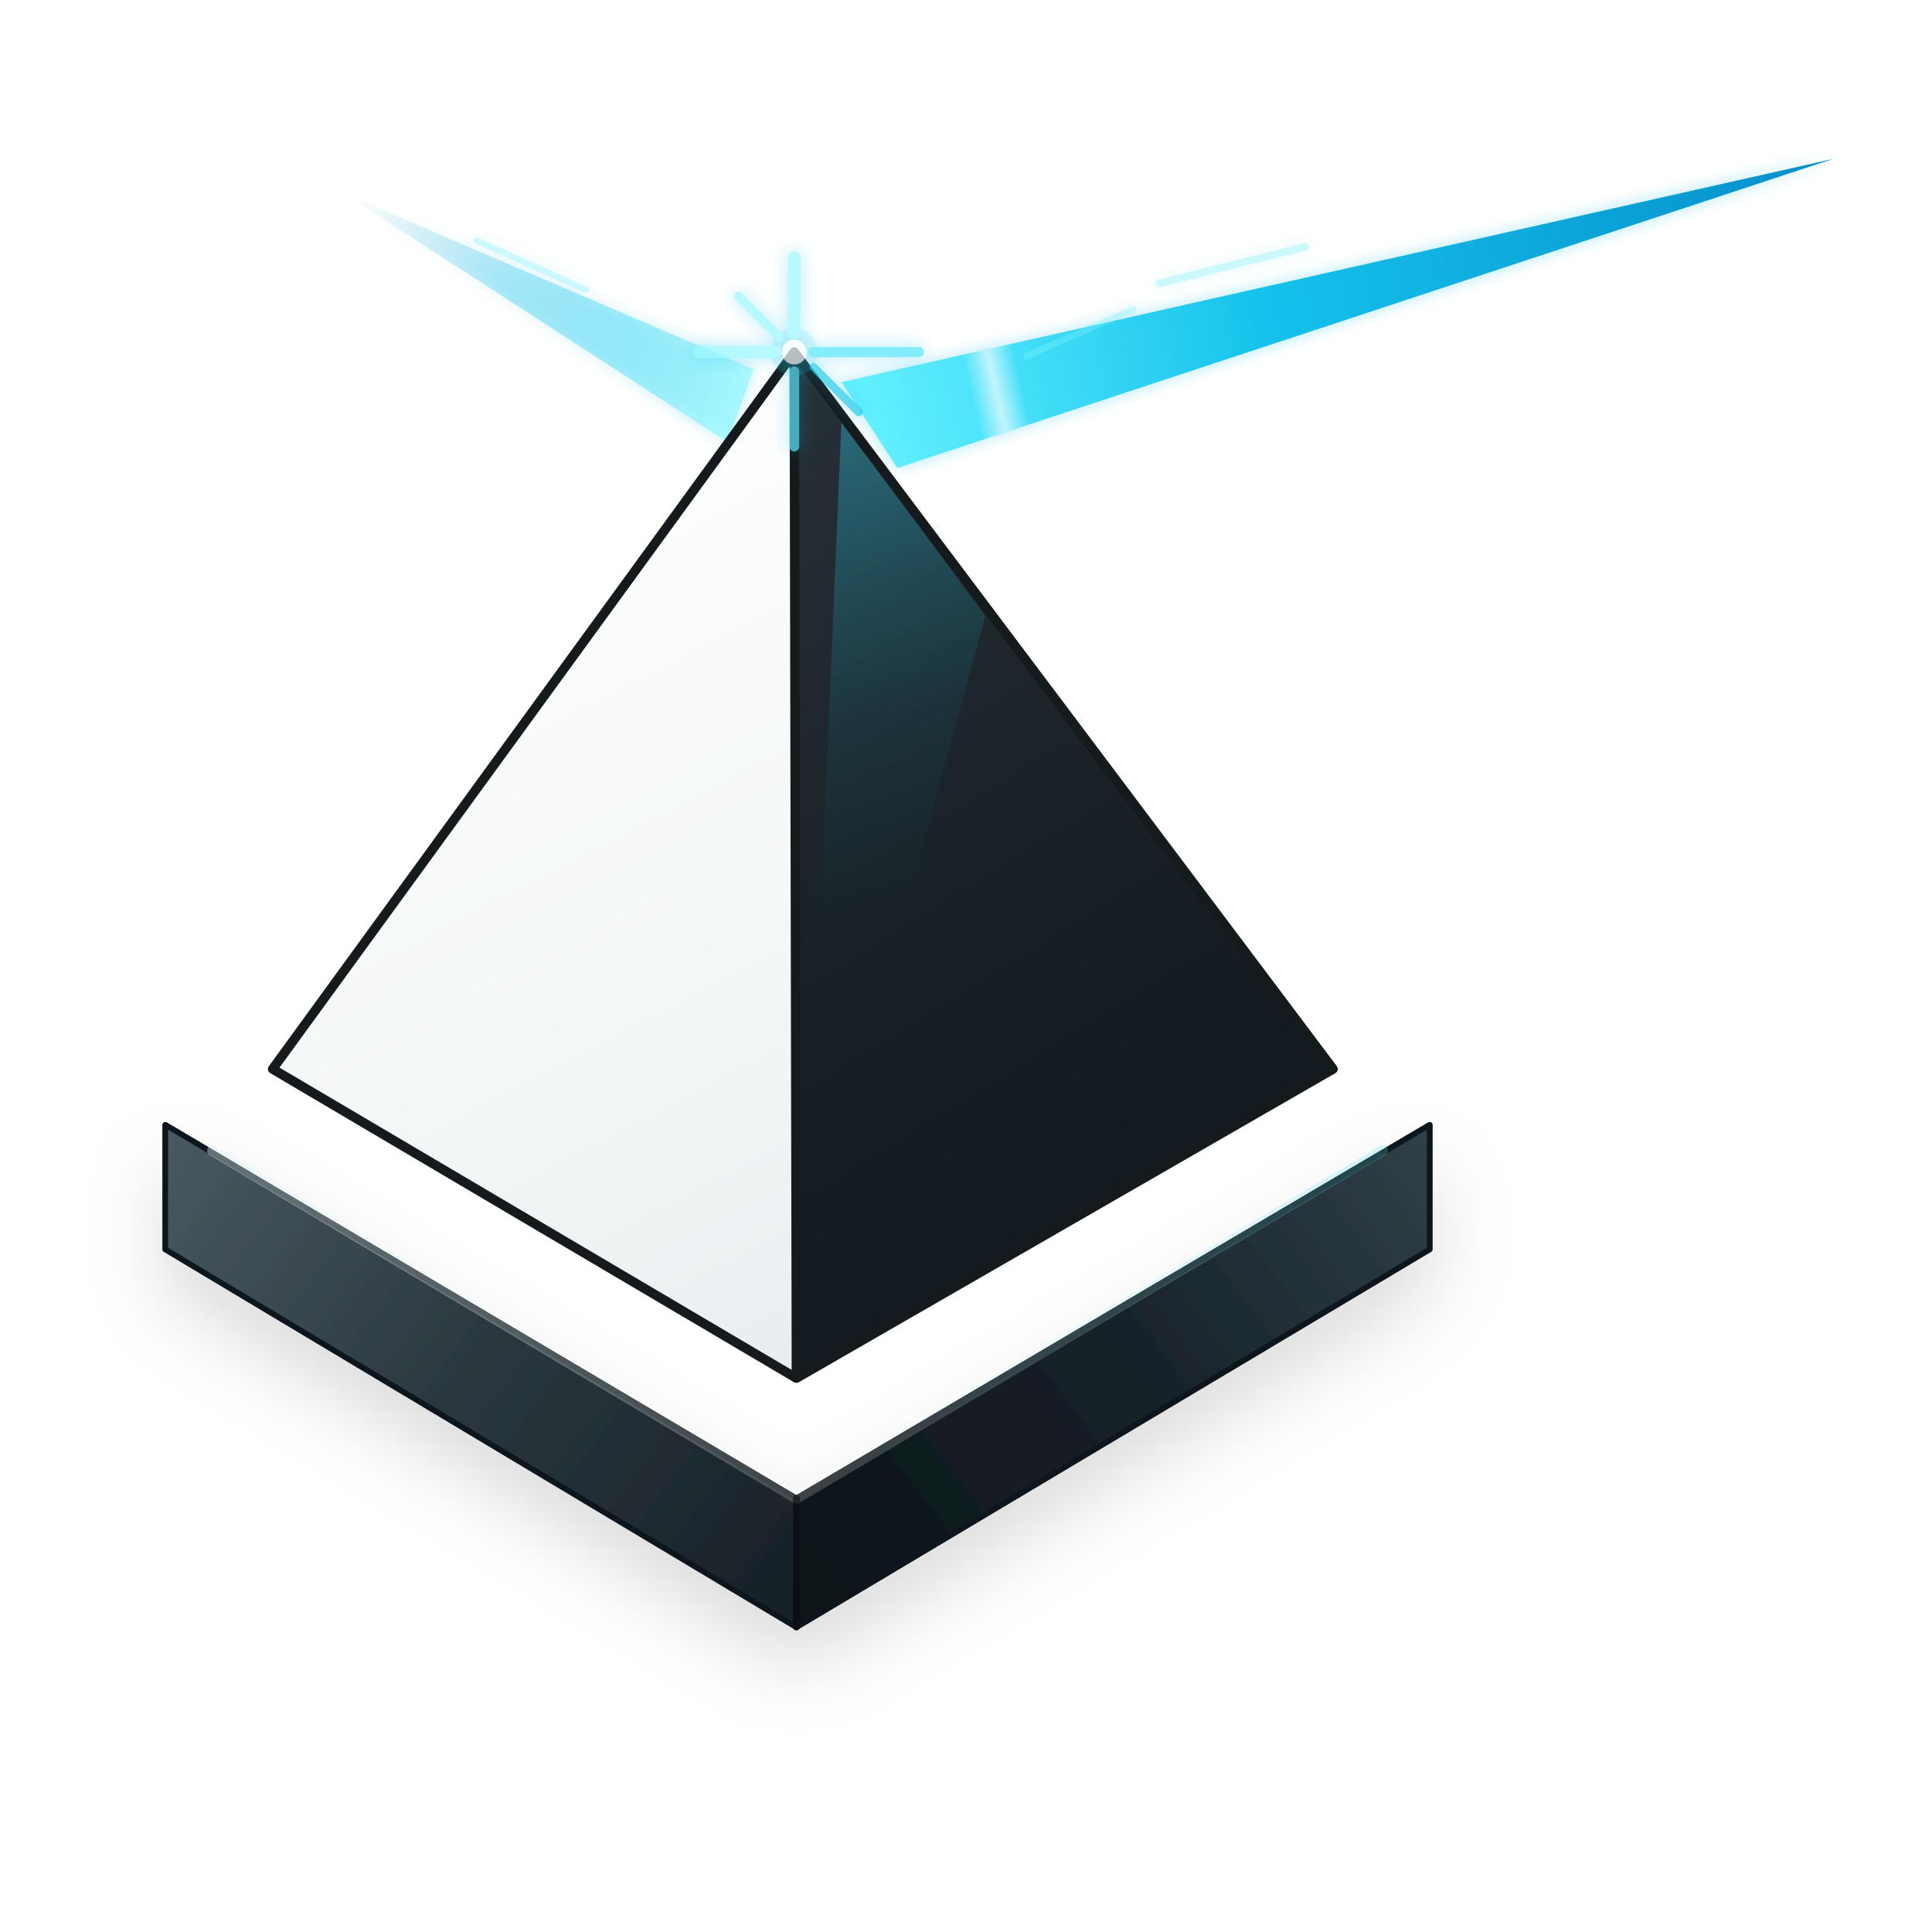
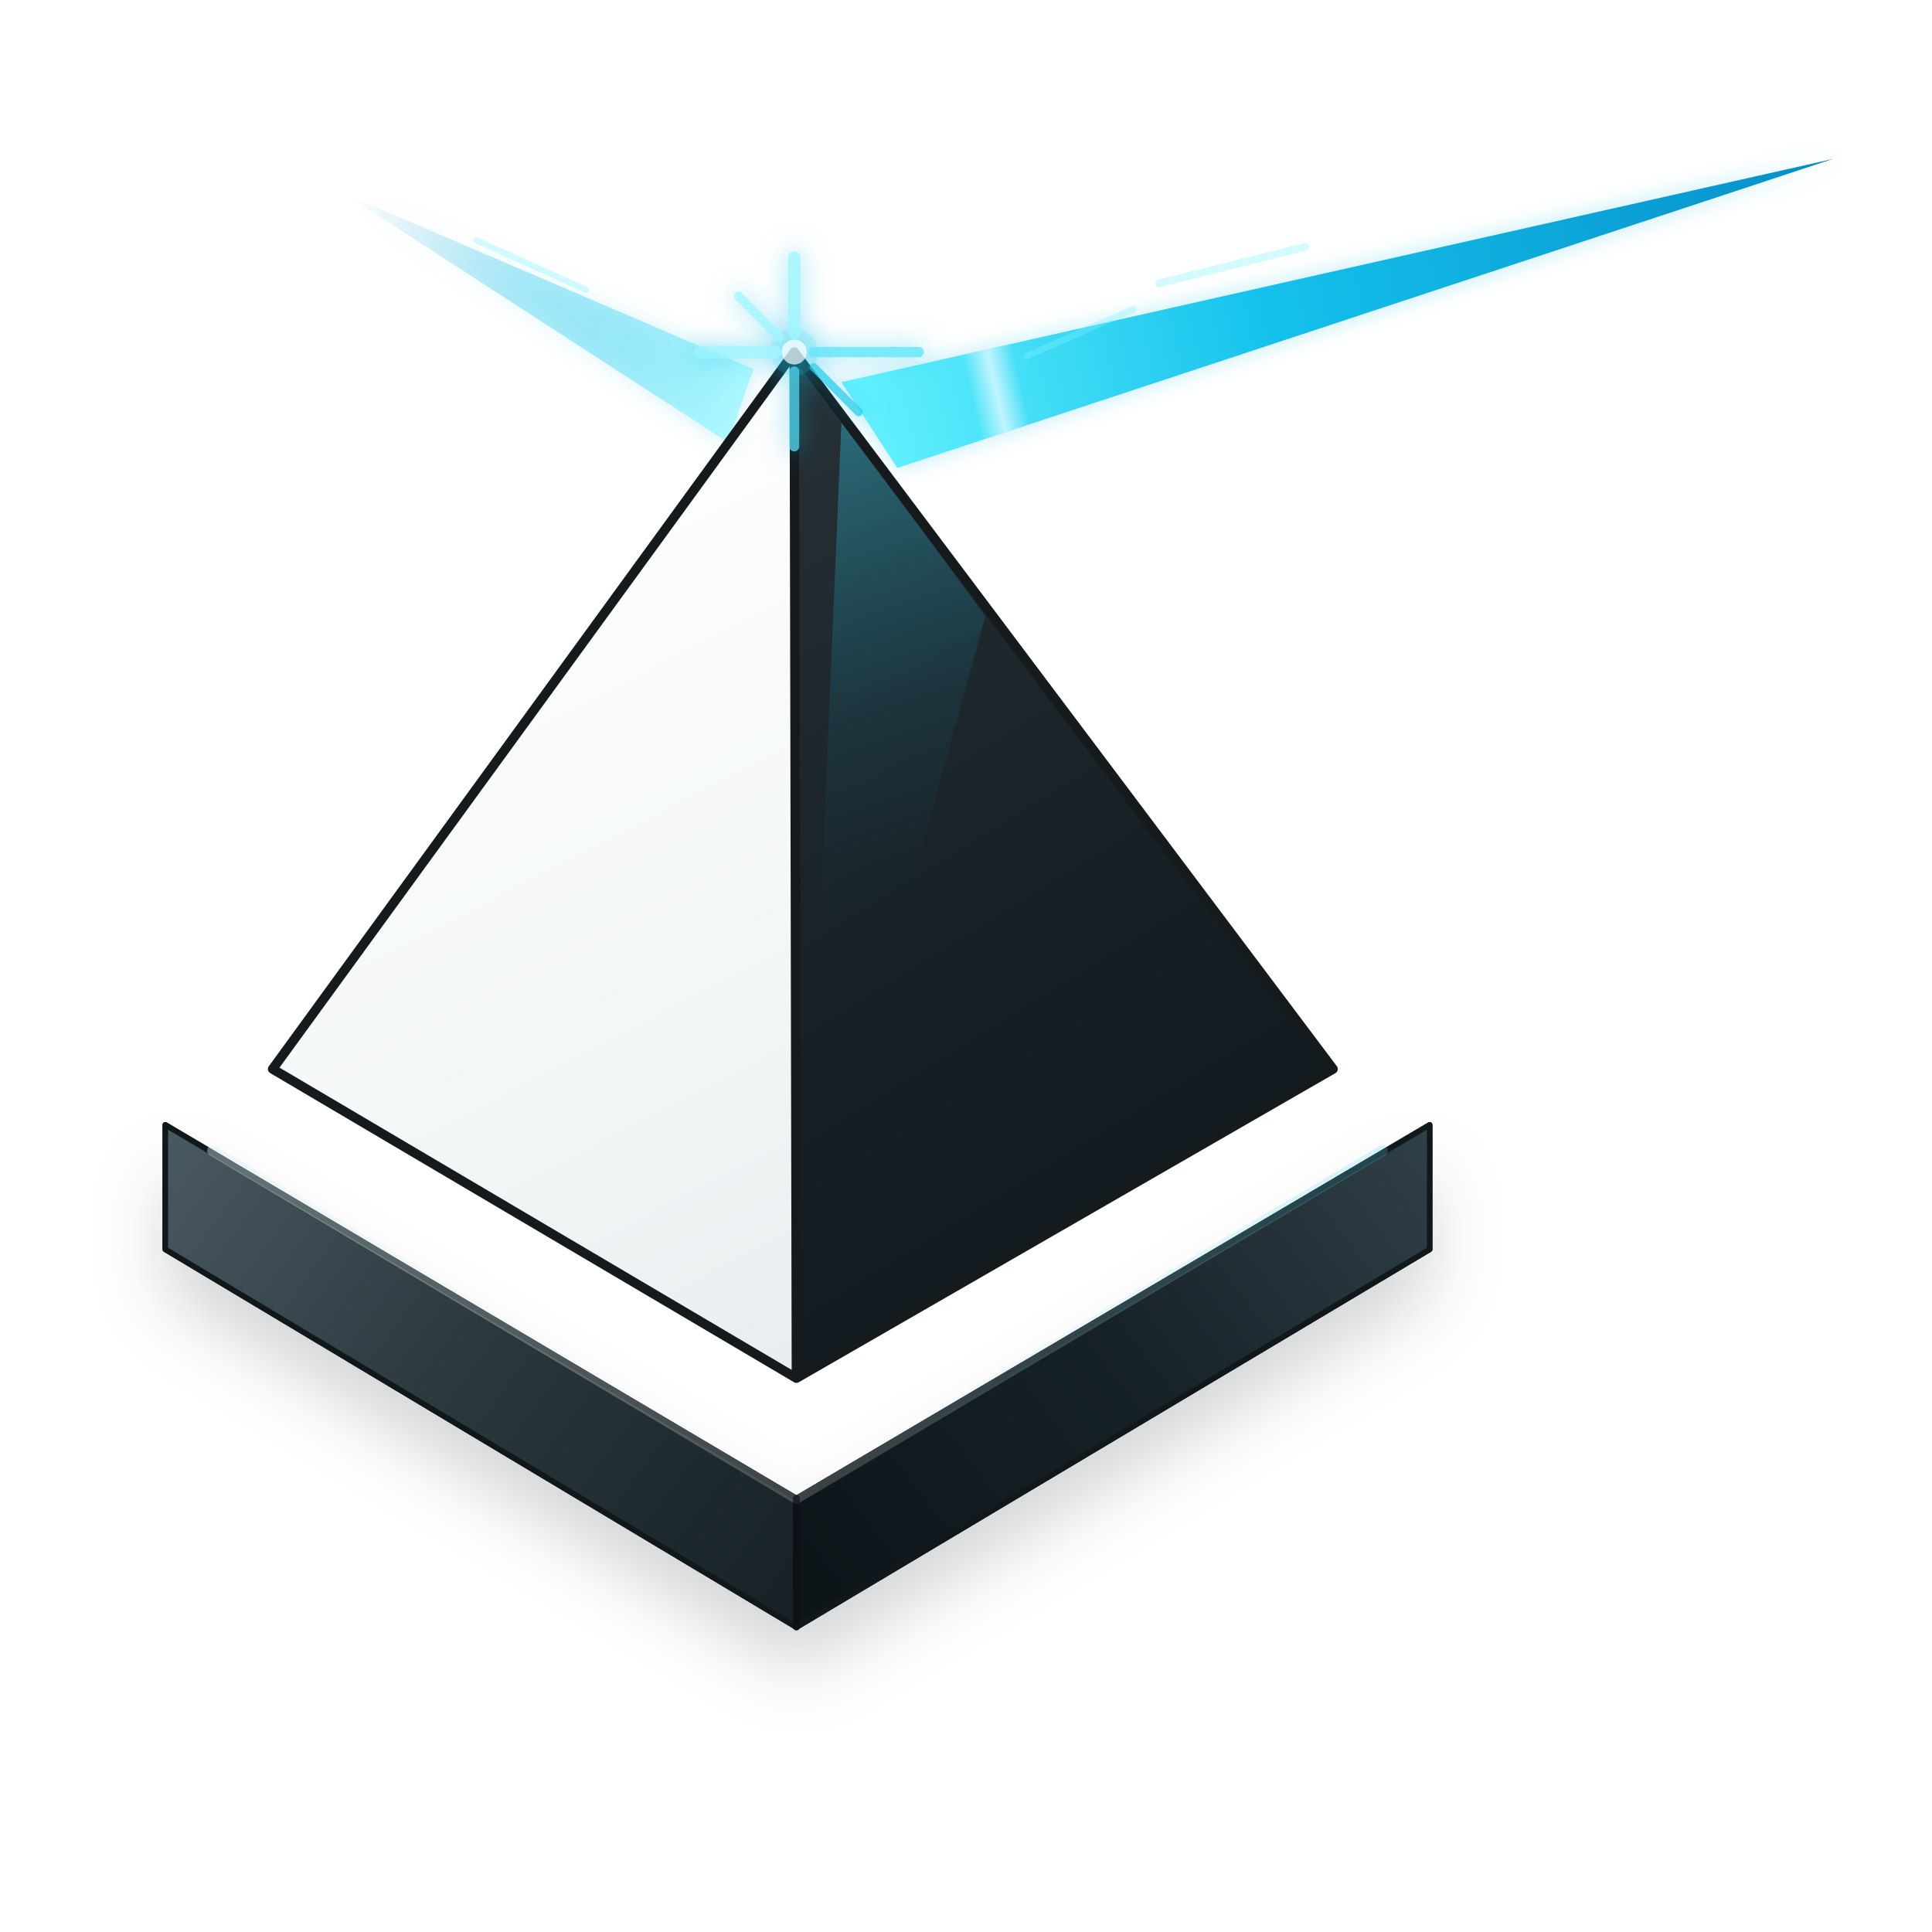
- <svg xmlns="http://www.w3.org/2000/svg" viewBox="250 220 900 900" role="img" aria-labelledby="title desc">
+ <svg xmlns="http://www.w3.org/2000/svg" viewBox="250 220 900 900" role="img" aria-labelledby="title desc" shape-rendering="geometricPrecision">
  <defs>
    <linearGradient id="leftFace" x1="430" y1="438" x2="640" y2="842" gradientUnits="userSpaceOnUse">
      <stop offset="0" stop-color="#ffffff" />
      <stop offset=".56" stop-color="#f5f8f8" />
      <stop offset="1" stop-color="#e8eef0" />
    </linearGradient>
    <linearGradient id="darkFace" x1="602" y1="392" x2="842" y2="780" gradientUnits="userSpaceOnUse">
      <stop offset="0" stop-color="#273136" />
      <stop offset=".58" stop-color="#172126" />
      <stop offset="1" stop-color="#10191d" />
    </linearGradient>
    <linearGradient id="faceReflection" x1="650" y1="420" x2="716" y2="622" gradientUnits="userSpaceOnUse">
      <stop offset="0" stop-color="#34d9f5" stop-opacity=".34" />
      <stop offset=".62" stop-color="#1bbfe6" stop-opacity=".08" />
      <stop offset="1" stop-color="#1bbfe6" stop-opacity="0" />
    </linearGradient>
    <linearGradient id="baseLeft" x1="332" y1="746" x2="623" y2="962" gradientUnits="userSpaceOnUse">
      <stop offset="0" stop-color="#495960" />
      <stop offset=".48" stop-color="#2b383e" />
      <stop offset="1" stop-color="#172126" />
    </linearGradient>
    <linearGradient id="baseRight" x1="634" y1="957" x2="912" y2="744" gradientUnits="userSpaceOnUse">
      <stop offset="0" stop-color="#0d1519" />
      <stop offset=".5" stop-color="#172228" />
      <stop offset="1" stop-color="#304047" />
    </linearGradient>
    <linearGradient id="baseBevel" x1="348" y1="756" x2="898" y2="756" gradientUnits="userSpaceOnUse">
      <stop offset="0" stop-color="#d8eef3" stop-opacity=".42" />
      <stop offset=".52" stop-color="#ffffff" stop-opacity=".18" />
      <stop offset="1" stop-color="#55d8ef" stop-opacity=".24" />
    </linearGradient>
    <linearGradient id="rayMain" x1="642" y1="398" x2="1104" y2="294" gradientUnits="userSpaceOnUse">
      <stop offset="0" stop-color="#65f2ff" />
      <stop offset=".42" stop-color="#15c2ec" />
      <stop offset="1" stop-color="#058ec9" />
    </linearGradient>
    <linearGradient id="raySecondary" x1="595" y1="392" x2="412" y2="316" gradientUnits="userSpaceOnUse">
      <stop offset="0" stop-color="#9af7ff" stop-opacity=".78" />
      <stop offset=".58" stop-color="#2fc9ed" stop-opacity=".36" />
      <stop offset="1" stop-color="#0793cd" stop-opacity="0" />
    </linearGradient>
    <linearGradient id="sweep" x1="560" y1="0" x2="860" y2="0" gradientUnits="userSpaceOnUse">
      <stop offset="0" stop-color="#ffffff" stop-opacity="0" />
      <stop offset=".46" stop-color="#ffffff" stop-opacity="0" />
      <stop offset=".5" stop-color="#ffffff" stop-opacity=".66" />
      <stop offset=".54" stop-color="#ffffff" stop-opacity="0" />
      <stop offset="1" stop-color="#ffffff" stop-opacity="0" />
    </linearGradient>
    <linearGradient id="glintStroke" x1="0" y1="0" x2="1" y2="0">
      <stop offset="0" stop-color="#ffffff" stop-opacity="0" />
      <stop offset=".38" stop-color="#ffffff" stop-opacity=".38" />
      <stop offset=".5" stop-color="#f5feff" stop-opacity="1" />
      <stop offset=".62" stop-color="#8af5ff" stop-opacity=".48" />
      <stop offset="1" stop-color="#15c2ec" stop-opacity="0" />
    </linearGradient>
    <clipPath id="mainRayClip">
      <path d="M642 398 1104 294 668 438Z" />
    </clipPath>
    <clipPath id="secondaryRayClip">
      <path d="M601 392 410 310 589 426Z" />
    </clipPath>
    <filter id="softBaseShadow" x="-18%" y="-18%" width="136%" height="148%" color-interpolation-filters="sRGB">
-       <feDropShadow dx="0" dy="18" stdDeviation="18" flood-color="#11191d" flood-opacity=".14" />
+       <feGaussianBlur in="SourceAlpha" stdDeviation="16" result="blur" />
+       <feOffset in="blur" dx="0" dy="20" result="offset" />
+       <feFlood flood-color="#11191d" flood-opacity=".18" result="color" />
+       <feComposite in="color" in2="offset" operator="in" />
    </filter>
    <filter id="rayGlow" x="-10%" y="-50%" width="120%" height="200%" color-interpolation-filters="sRGB">
-       <feGaussianBlur stdDeviation="3.5" result="blur" />
-       <feColorMatrix in="blur" type="matrix" values="0 0 0 0 0.02 0 0 0 0 0.72 0 0 0 0 0.92 0 0 0 .32 0" result="glow" />
-       <feMerge>
-         <feMergeNode in="glow" />
-         <feMergeNode in="SourceGraphic" />
-       </feMerge>
+       <feGaussianBlur in="SourceGraphic" stdDeviation="5" result="blur" />
+       <feColorMatrix in="blur" type="matrix" values="0 0 0 0 0.02 0 0 0 0 0.72 0 0 0 0 0.92 0 0 0 .34 0" />
    </filter>
    <filter id="sparkGlow" x="-120%" y="-120%" width="340%" height="340%" color-interpolation-filters="sRGB">
-       <feGaussianBlur stdDeviation="4" result="blur" />
-       <feColorMatrix in="blur" type="matrix" values="0 0 0 0 0.02 0 0 0 0 0.74 0 0 0 0 0.92 0 0 0 .46 0" result="glow" />
-       <feMerge>
-         <feMergeNode in="glow" />
-         <feMergeNode in="SourceGraphic" />
-       </feMerge>
+       <feGaussianBlur in="SourceGraphic" stdDeviation="5.5" result="blur" />
+       <feColorMatrix in="blur" type="matrix" values="0 0 0 0 0.02 0 0 0 0 0.74 0 0 0 0 0.92 0 0 0 .5 0" />
    </filter>
  </defs>
  <style>
    #main-sweep {
      animation: mainSweep 2.8s ease-in-out infinite;
      animation-delay: -.78s;
      transform-box: fill-box;
      transform-origin: center;
    }

    #secondary-sweep {
      animation: secondarySweep 2.8s ease-in-out infinite;
      animation-delay: -1s;
      transform-box: fill-box;
      transform-origin: center;
    }

    .glint {
      animation: glintPulse 2.8s ease-in-out infinite;
      animation-delay: -.78s;
      opacity: 0;
      stroke: url(#glintStroke);
      stroke-linecap: round;
      stroke-width: 7.2;
      transform-box: fill-box;
      transform-origin: center;
    }

    .glint-2 {
      animation-delay: -.55s;
      stroke-width: 6.2;
    }

    .glint-3 {
      animation-delay: -1.08s;
      stroke-width: 5.8;
    }

-     #apex-spark {
+     #apex-spark,
+     #apex-spark-glow {
      animation: sparkPulse 2.8s ease-in-out infinite;
      animation-delay: -.72s;
      opacity: .72;
      transform-box: view-box;
      transform-origin: 620px 384px;
    }

    @keyframes mainSweep {
      0%, 14% { transform: translateX(-390px); opacity: 0; }
      30% { opacity: .9; }
      72% { opacity: .72; }
      90%, 100% { transform: translateX(390px); opacity: 0; }
    }

    @keyframes secondarySweep {
      0%, 22% { transform: translateX(190px); opacity: 0; }
      36% { opacity: .42; }
      66% { opacity: .28; }
      84%, 100% { transform: translateX(-190px); opacity: 0; }
    }

    @keyframes glintPulse {
      0%, 18%, 100% { opacity: 0; transform: scale(.72) translateY(0); }
      30% { opacity: 1; transform: scale(1.08) translateY(-1px); }
      48% { opacity: .34; transform: scale(.92) translateY(0); }
    }

    @keyframes sparkPulse {
      0%, 100% { opacity: .52; transform: scale(.86); }
      26% { opacity: 1; transform: scale(1.06); }
      46% { opacity: .68; transform: scale(.94); }
    }

    @media (prefers-reduced-motion: reduce) {
      #main-sweep,
      #secondary-sweep,
      .glint,
-       #apex-spark {
+       #apex-spark,
+       #apex-spark-glow {
        animation: none;
      }

      #main-sweep,
      #secondary-sweep {
        opacity: .22;
      }

      .glint {
        opacity: .48;
      }
    }
  </style>
-   <g filter="url(#softBaseShadow)" stroke="#10181c" stroke-width="2.6" stroke-linejoin="round">
+   <path d="M327 744 621 918 916 744 916 802 621 978 327 802Z" fill="#11191d" filter="url(#softBaseShadow)" />
+   <g stroke="#10181c" stroke-width="2.6" stroke-linejoin="round">
    <path d="M327 744 621 918 916 744 916 802 621 978 327 802Z" fill="#172024" />
    <path d="M327 744 621 918 621 978 327 802Z" fill="url(#baseLeft)" />
    <path d="M621 918 916 744 916 802 621 978Z" fill="url(#baseRight)" />
    <path d="M349 756 621 918 894 756" fill="none" stroke="url(#baseBevel)" stroke-width="5" stroke-linecap="round" stroke-linejoin="round" />
    <path d="M621 918 621 978" fill="none" stroke="#080e11" stroke-opacity=".64" stroke-width="3.2" stroke-linecap="round" />
  </g>
  <path d="M620 384 871 718 621 862Z" fill="url(#darkFace)" />
  <path d="M620 384 377 718 621 862Z" fill="url(#leftFace)" />
  <path d="M642 416 709 507 625 815Z" fill="url(#faceReflection)" />
-   <g filter="url(#rayGlow)">
+   <g filter="url(#rayGlow)" opacity=".78">
+     <path d="M642 398 1104 294 668 438Z" fill="url(#rayMain)" />
+     <path d="M601 392 410 310 589 426Z" fill="url(#raySecondary)" />
+     <path class="glint glint-1" d="M780 354 872 331" />
+     <path class="glint glint-2" d="M716 392 790 360" />
+     <path class="glint glint-3" d="M534 360 458 326" />
+   </g>
+   <g>
    <path d="M642 398 1104 294 668 438Z" fill="url(#rayMain)" />
    <path d="M601 392 410 310 589 426Z" fill="url(#raySecondary)" />
    <g clip-path="url(#mainRayClip)">
      <g transform="rotate(-13 872 366)">
        <rect id="main-sweep" x="475" y="268" width="360" height="210" fill="url(#sweep)" />
      </g>
    </g>
    <g clip-path="url(#secondaryRayClip)">
      <g transform="rotate(23 506 366)">
        <rect id="secondary-sweep" x="438" y="270" width="170" height="178" fill="url(#sweep)" />
      </g>
    </g>
    <path class="glint glint-1" d="M780 354 872 331" />
    <path class="glint glint-2" d="M716 392 790 360" />
    <path class="glint glint-3" d="M534 360 458 326" />
    <g opacity=".34" stroke="#7ef2ff" stroke-linecap="round">
      <path d="M790 352 858 335" stroke-width="3.6" />
      <path d="M728 386 778 364" stroke-width="3" />
      <path d="M523 355 472 332" stroke-width="2.8" />
    </g>
  </g>
  <path d="M620 384 621 862" fill="none" stroke="#151a1d" stroke-width="4.4" stroke-linecap="butt" />
  <path d="M620 384 377 718 621 862 871 718Z" fill="none" stroke="#151a1d" stroke-width="4.4" stroke-linejoin="round" stroke-linecap="round" />
-   <g id="apex-spark" filter="url(#sparkGlow)" stroke-linecap="round" stroke-linejoin="round">
+   <g id="apex-spark-glow" filter="url(#sparkGlow)" stroke-linecap="round" stroke-linejoin="round">
+     <circle cx="620" cy="384" r="13" fill="#2bd7f0" />
+     <path d="M620 340 620 375" stroke="#9af7ff" stroke-width="7.4" />
+     <path d="M620 393 620 428" stroke="#56e5fb" stroke-width="6.2" />
+     <path d="M576 384 611 384" stroke="#9af7ff" stroke-width="7.4" />
+     <path d="M629 384 678 384" stroke="#56e5fb" stroke-width="6.4" />
+     <path d="M594 358 613 377" stroke="#9af7ff" stroke-width="5.4" />
+     <path d="M629 391 650 412" stroke="#25cdec" stroke-width="5" />
+   </g>
+   <g id="apex-spark" stroke-linecap="round" stroke-linejoin="round">
    <circle cx="620" cy="384" r="11" fill="#2bd7f0" opacity=".22" />
    <circle cx="620" cy="384" r="5.8" fill="#f5feff" />
    <path d="M620 340 620 375" stroke="#9af7ff" stroke-width="5.8" />
    <path d="M620 393 620 428" stroke="#56e5fb" stroke-width="4.6" />
    <path d="M576 384 611 384" stroke="#9af7ff" stroke-width="5.8" />
    <path d="M629 384 678 384" stroke="#56e5fb" stroke-width="4.8" />
    <path d="M594 358 613 377" stroke="#9af7ff" stroke-width="4.2" />
    <path d="M629 391 650 412" stroke="#25cdec" stroke-width="3.8" />
  </g>
</svg>
